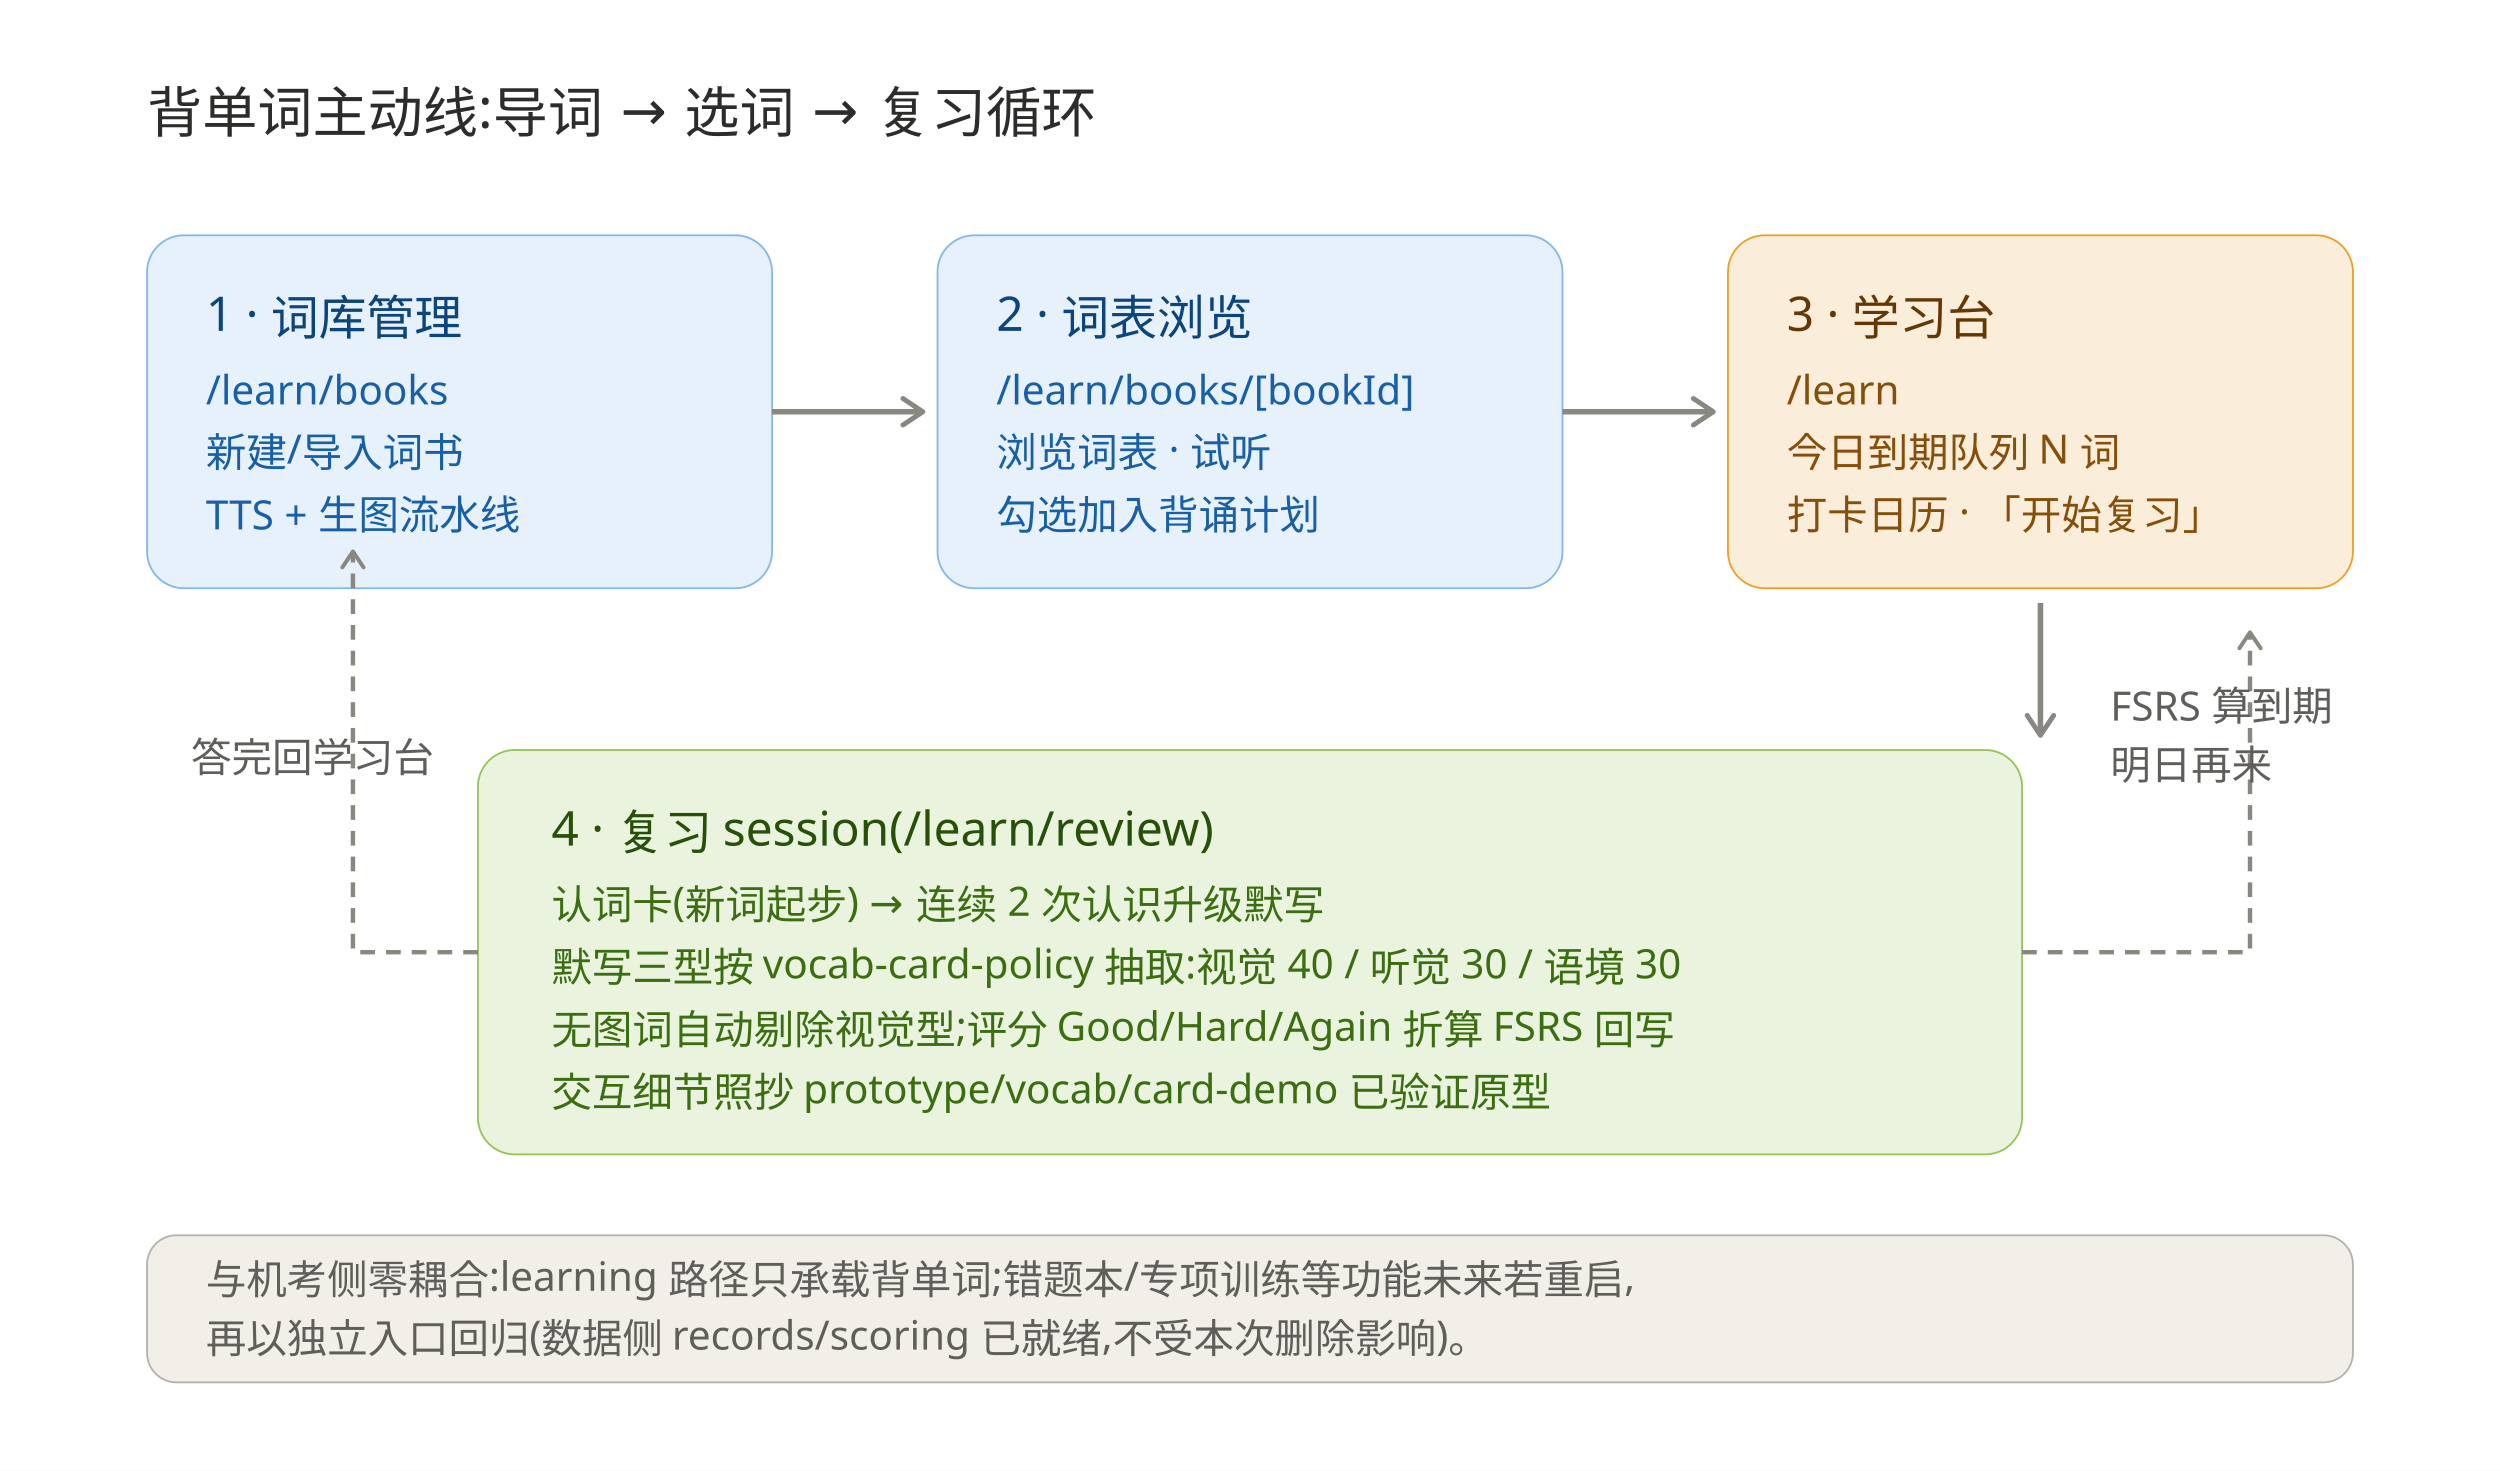
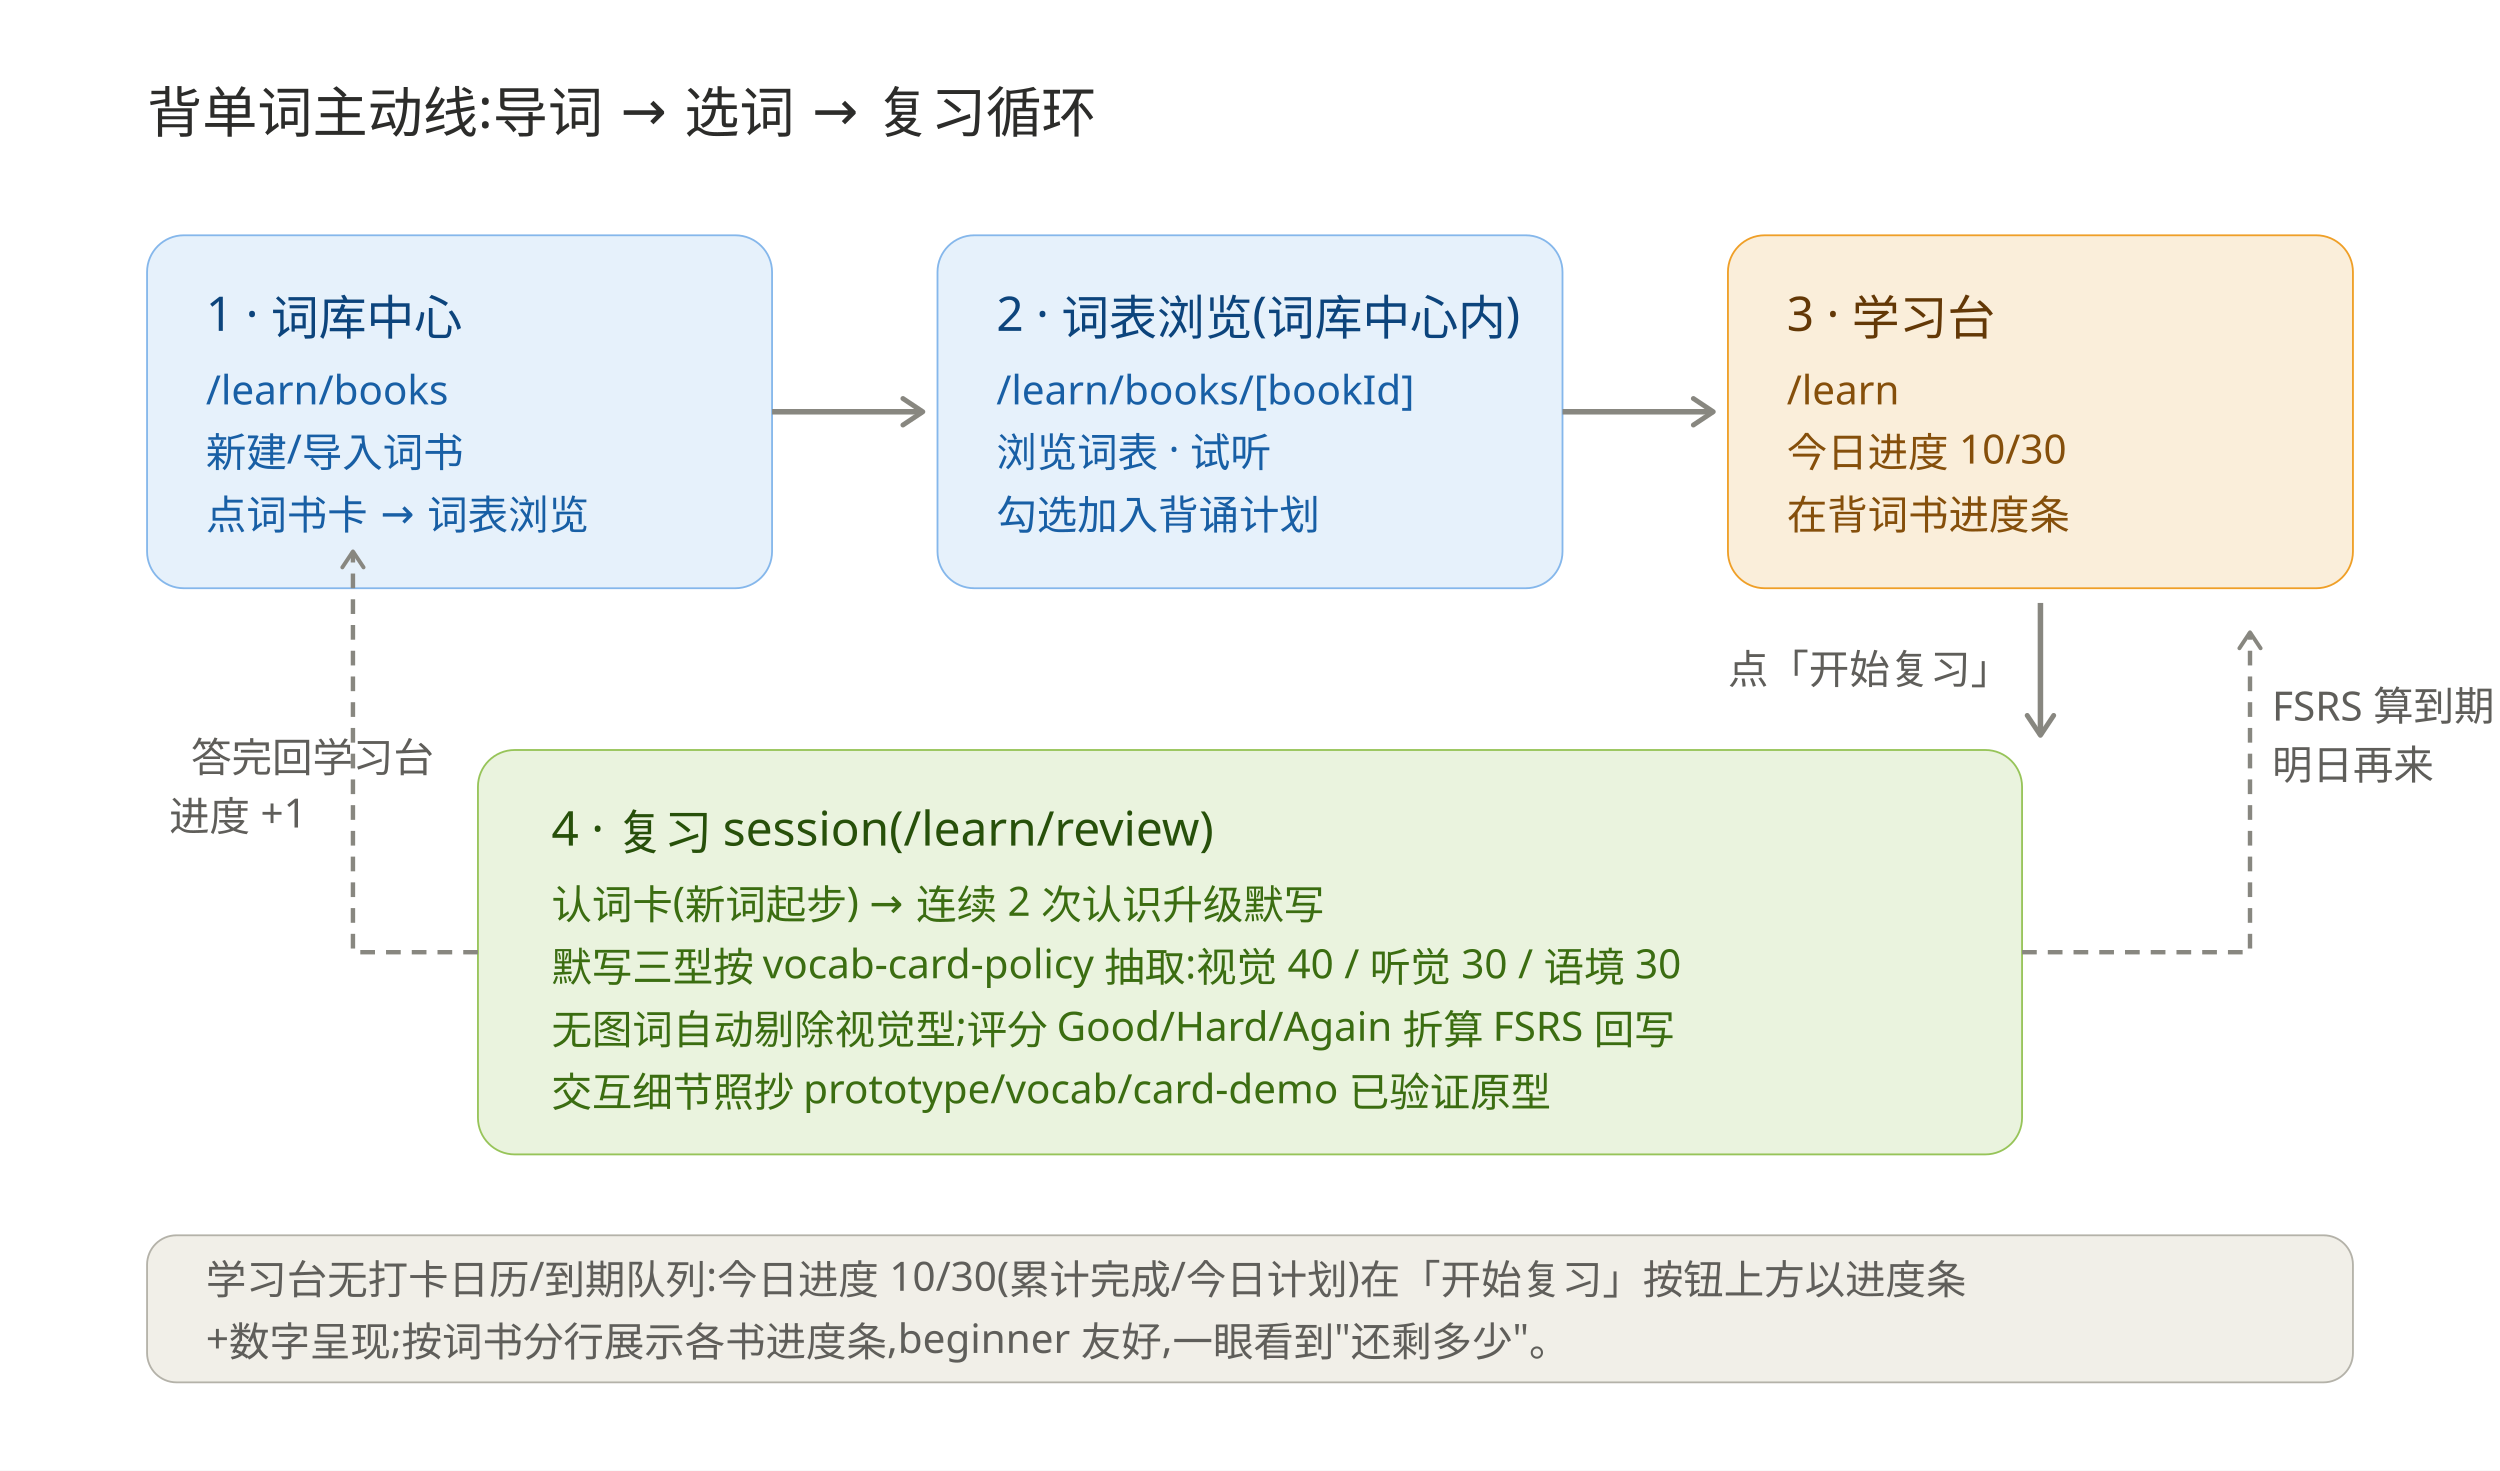
<svg xmlns="http://www.w3.org/2000/svg" viewBox="0 0 680 400" width="100%" role="img">
  <rect x="0" y="0" width="680" height="400" fill="#FFFFFF" />
  <defs>
    <marker id="arrowFlow" viewBox="0 0 10 10" refX="8" refY="5" markerWidth="6" markerHeight="6" orient="auto-start-reverse">
      <path d="M2 1L8 5L2 9" fill="none" stroke="#888780" stroke-width="1.5" stroke-linecap="round" stroke-linejoin="round" />
    </marker>
  </defs>
  <text x="40" y="36" font-family="'PingFang SC','Microsoft YaHei',sans-serif" font-size="15" font-weight="500" fill="#2C2C2A">背单词主动线:导词 → 选词 → 复习循环</text>
  <rect x="40" y="64" width="170" height="96" rx="10" fill="#E6F1FB" stroke="#85B7EB" stroke-width="0.5" />
-   <text x="56" y="90" font-family="'PingFang SC','Microsoft YaHei',sans-serif" font-size="13" font-weight="500" fill="#0C447C">1 · 词库管理</text>
+   <text x="56" y="90" font-family="'PingFang SC','Microsoft YaHei',sans-serif" font-size="13" font-weight="500" fill="#0C447C">1 · 词库中心</text>
  <text x="56" y="110" font-family="'PingFang SC','Microsoft YaHei',sans-serif" font-size="11" fill="#185FA5">/learn/books</text>
  <text x="56" y="127" font-family="'PingFang SC','Microsoft YaHei',sans-serif" font-size="11" fill="#185FA5">新建/导入词书</text>
-   <text x="56" y="144" font-family="'PingFang SC','Microsoft YaHei',sans-serif" font-size="11" fill="#185FA5">TTS + 生图流水线</text>
+   <text x="56" y="144" font-family="'PingFang SC','Microsoft YaHei',sans-serif" font-size="11" fill="#185FA5">点词书卡 → 词表浏览</text>
  <rect x="255" y="64" width="170" height="96" rx="10" fill="#E6F1FB" stroke="#85B7EB" stroke-width="0.5" />
-   <text x="271" y="90" font-family="'PingFang SC','Microsoft YaHei',sans-serif" font-size="13" font-weight="500" fill="#0C447C">2 · 词表浏览</text>
+   <text x="271" y="90" font-family="'PingFang SC','Microsoft YaHei',sans-serif" font-size="13" font-weight="500" fill="#0C447C">2 · 词表浏览(词库中心内)</text>
  <text x="271" y="110" font-family="'PingFang SC','Microsoft YaHei',sans-serif" font-size="11" fill="#185FA5">/learn/books/[bookId]</text>
  <text x="271" y="127" font-family="'PingFang SC','Microsoft YaHei',sans-serif" font-size="11" fill="#185FA5">浏览词表 · 试听</text>
  <text x="271" y="144" font-family="'PingFang SC','Microsoft YaHei',sans-serif" font-size="11" fill="#185FA5">勾选加入背诵计划</text>
  <rect x="470" y="64" width="170" height="96" rx="10" fill="#FAEEDA" stroke="#EF9F27" stroke-width="0.5" />
  <text x="486" y="90" font-family="'PingFang SC','Microsoft YaHei',sans-serif" font-size="13" font-weight="500" fill="#633806">3 · 学习台</text>
  <text x="486" y="110" font-family="'PingFang SC','Microsoft YaHei',sans-serif" font-size="11" fill="#854F0B">/learn</text>
-   <text x="486" y="127" font-family="'PingFang SC','Microsoft YaHei',sans-serif" font-size="11" fill="#854F0B">今日到期队列 N 词</text>
-   <text x="486" y="144" font-family="'PingFang SC','Microsoft YaHei',sans-serif" font-size="11" fill="#854F0B">打卡日历 · 「开始复习」</text>
+   <text x="486" y="127" font-family="'PingFang SC','Microsoft YaHei',sans-serif" font-size="11" fill="#854F0B">今日进度 10/30</text>
+   <text x="486" y="144" font-family="'PingFang SC','Microsoft YaHei',sans-serif" font-size="11" fill="#854F0B">在背词书进度条</text>
  <path d="M210 112 L251 112" fill="none" stroke="#888780" stroke-width="1.5" marker-end="url(#arrowFlow)" />
  <path d="M425 112 L466 112" fill="none" stroke="#888780" stroke-width="1.5" marker-end="url(#arrowFlow)" />
  <path d="M555 164 L555 200" fill="none" stroke="#888780" stroke-width="1.5" marker-end="url(#arrowFlow)" />
+   <text x="547" y="186" text-anchor="end" font-family="'PingFang SC','Microsoft YaHei',sans-serif" font-size="11" fill="#5F5E5A">点「开始复习」</text>
  <rect x="130" y="204" width="420" height="110" rx="10" fill="#EAF3DE" stroke="#97C459" stroke-width="0.5" />
  <text x="150" y="230" font-family="'PingFang SC','Microsoft YaHei',sans-serif" font-size="13" font-weight="500" fill="#27500A">4 · 复习 session(/learn/review)</text>
  <text x="150" y="250" font-family="'PingFang SC','Microsoft YaHei',sans-serif" font-size="11" fill="#3B6D11">认词卡(新词起步) → 连续 2 次认识升级默写</text>
  <text x="150" y="267" font-family="'PingFang SC','Microsoft YaHei',sans-serif" font-size="11" fill="#3B6D11">默写三型按 vocab-card-policy 抽取:视觉 40 / 听觉 30 / 语境 30</text>
  <text x="150" y="284" font-family="'PingFang SC','Microsoft YaHei',sans-serif" font-size="11" fill="#3B6D11">无图词自动剔除视觉型;评分 Good/Hard/Again 折算 FSRS 回写</text>
  <text x="150" y="301" font-family="'PingFang SC','Microsoft YaHei',sans-serif" font-size="11" fill="#3B6D11">交互细节照抄 prototype/vocab/card-demo 已验证原型</text>
  <path d="M130 259 L96 259 L96 150" fill="none" stroke="#888780" stroke-width="1.2" stroke-dasharray="4 3" marker-end="url(#arrowFlow)" />
  <text x="52" y="210" font-family="'PingFang SC','Microsoft YaHei',sans-serif" font-size="11" fill="#5F5E5A">答完回学习台</text>
+   <text x="46" y="226" font-family="'PingFang SC','Microsoft YaHei',sans-serif" font-size="11" fill="#5F5E5A">进度 +1</text>
  <path d="M550 259 L612 259 L612 172" fill="none" stroke="#888780" stroke-width="1.2" stroke-dasharray="4 3" marker-end="url(#arrowFlow)" />
-   <text x="574" y="196" font-family="'PingFang SC','Microsoft YaHei',sans-serif" font-size="11" fill="#5F5E5A">FSRS 算到期</text>
-   <text x="574" y="212" font-family="'PingFang SC','Microsoft YaHei',sans-serif" font-size="11" fill="#5F5E5A">明日再来</text>
+   <text x="618" y="196" font-family="'PingFang SC','Microsoft YaHei',sans-serif" font-size="11" fill="#5F5E5A">FSRS 算到期</text>
+   <text x="618" y="212" font-family="'PingFang SC','Microsoft YaHei',sans-serif" font-size="11" fill="#5F5E5A">明日再来</text>
  <rect x="40" y="336" width="600" height="40" rx="8" fill="#F1EFE8" stroke="#B4B2A9" stroke-width="0.5" />
-   <text x="56" y="352" font-family="'PingFang SC','Microsoft YaHei',sans-serif" font-size="11" fill="#5F5E5A">与机考侧零耦合:learning 路径只承载背单词;错题本/专项训练等功能未来若重启,</text>
-   <text x="56" y="368" font-family="'PingFang SC','Microsoft YaHei',sans-serif" font-size="11" fill="#5F5E5A">再以独立入口回归(数据侧 records/scoring 已就绪,不受本次删除影响)。</text>
+   <text x="56" y="352" font-family="'PingFang SC','Microsoft YaHei',sans-serif" font-size="11" fill="#5F5E5A">学习台无打卡日历/到期队列:今日进度 10/30(累计完成/今日计划)在「开始复习」按钮上方以进度条</text>
+   <text x="56" y="368" font-family="'PingFang SC','Microsoft YaHei',sans-serif" font-size="11" fill="#5F5E5A">+数字呈现;按词书分行展示各书进度条,beginner 友好,一眼看到"还剩多少"。</text>
</svg>
